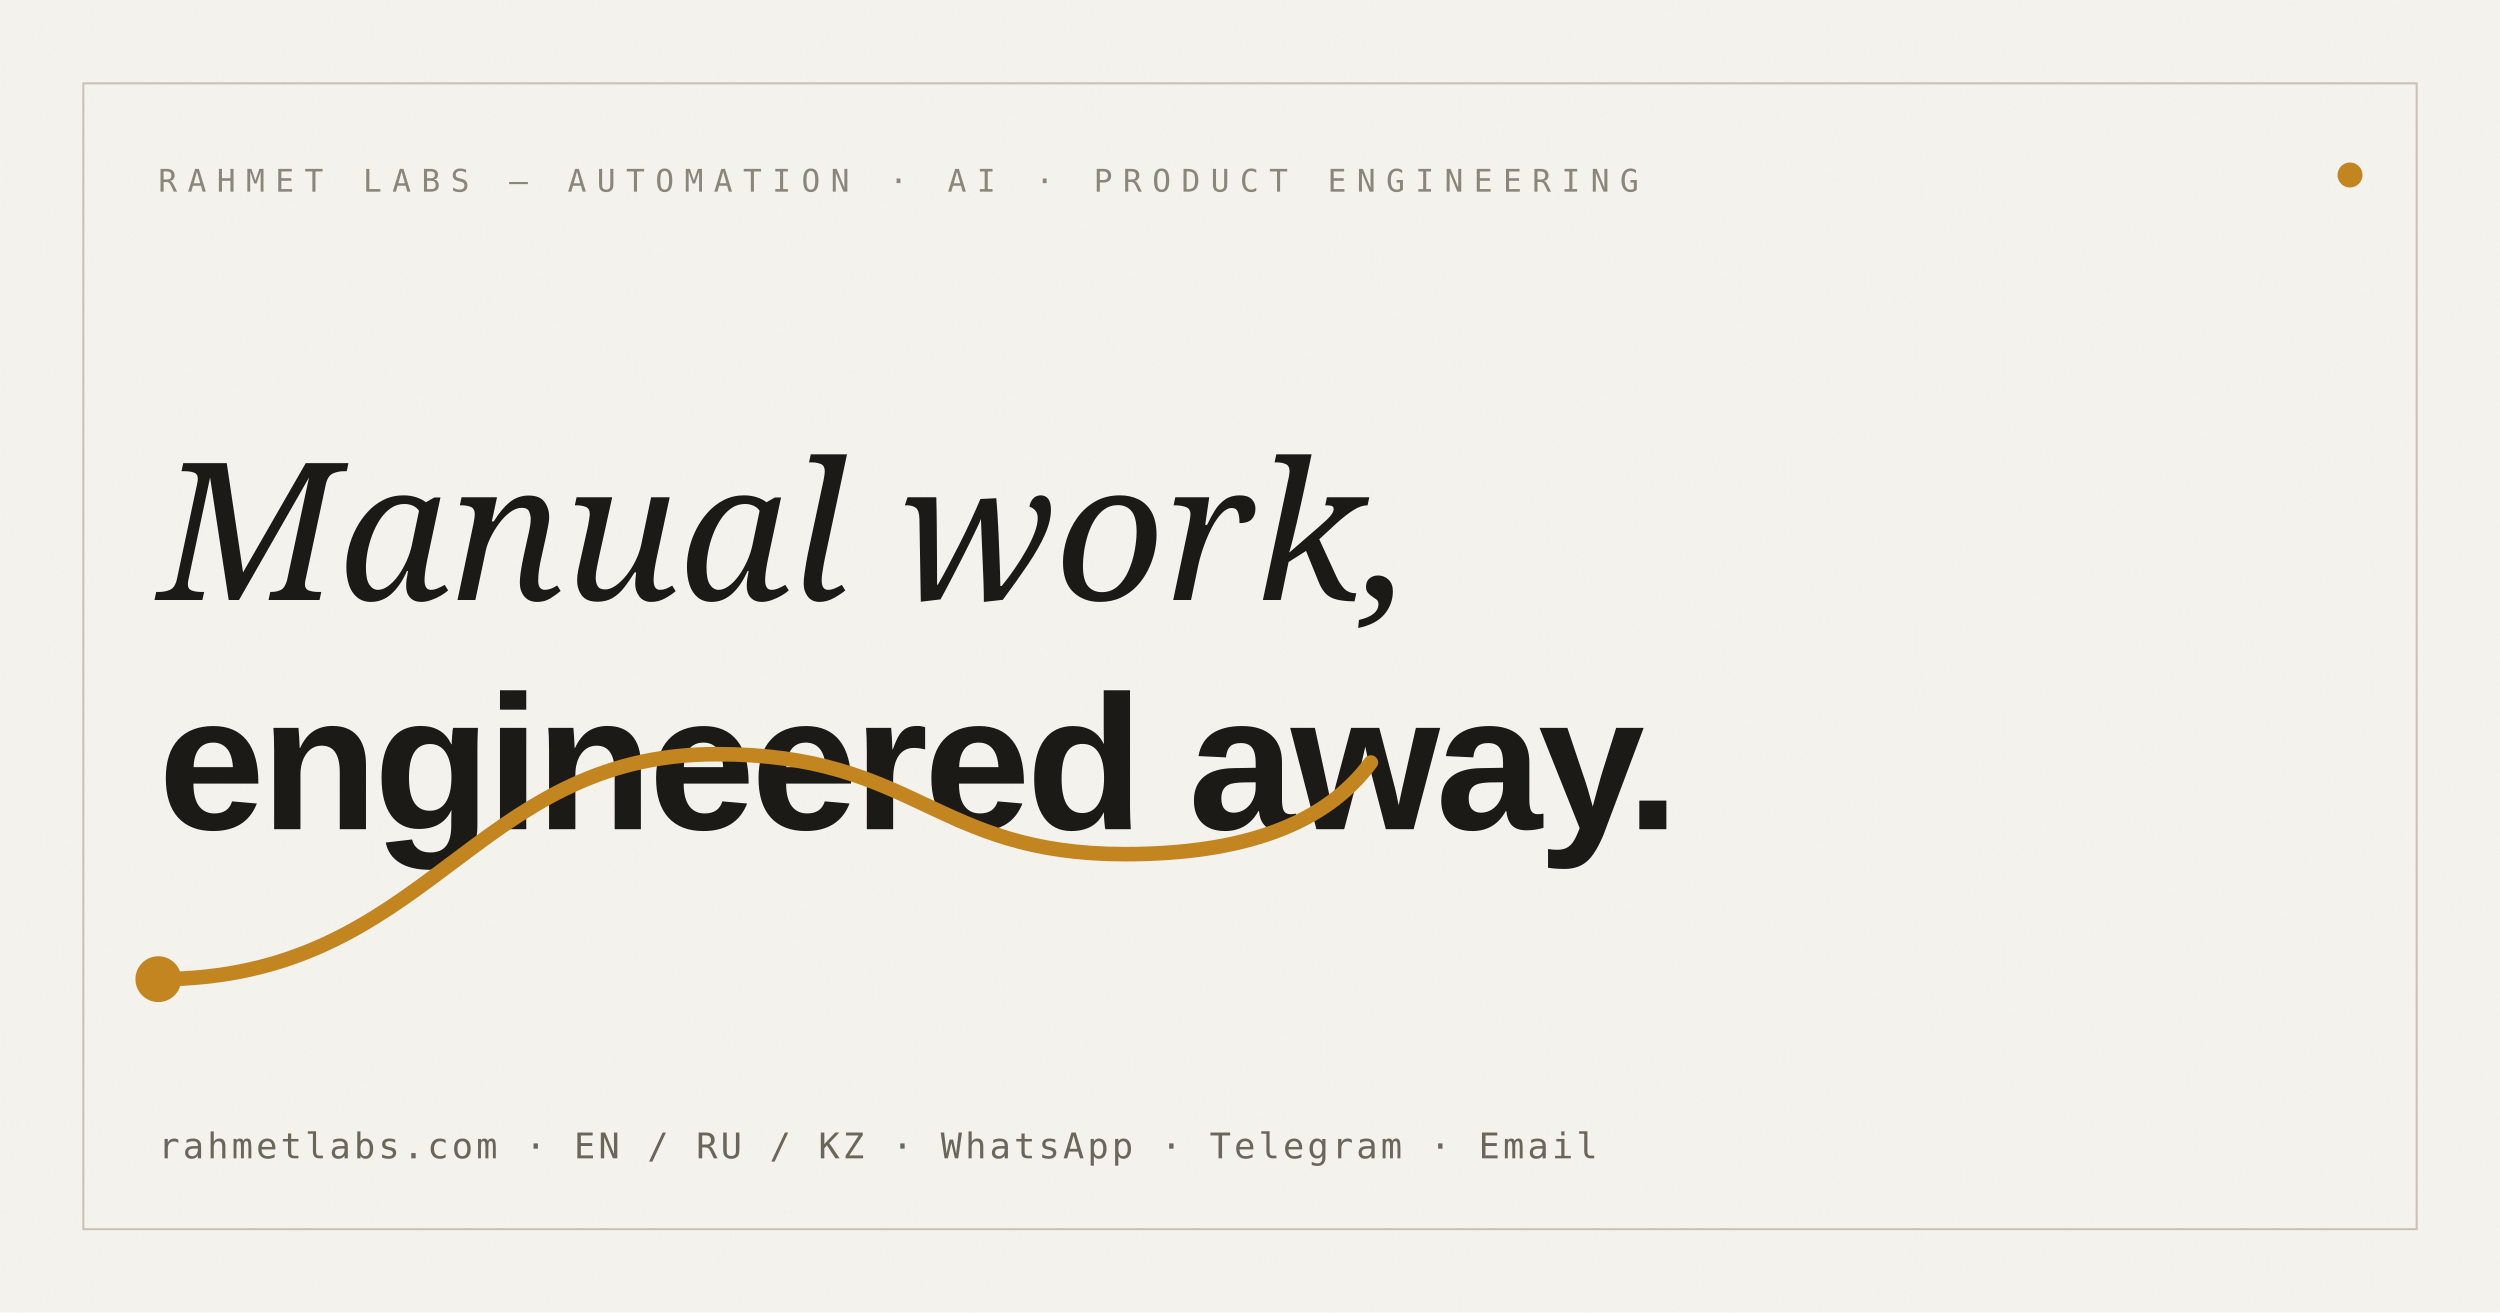
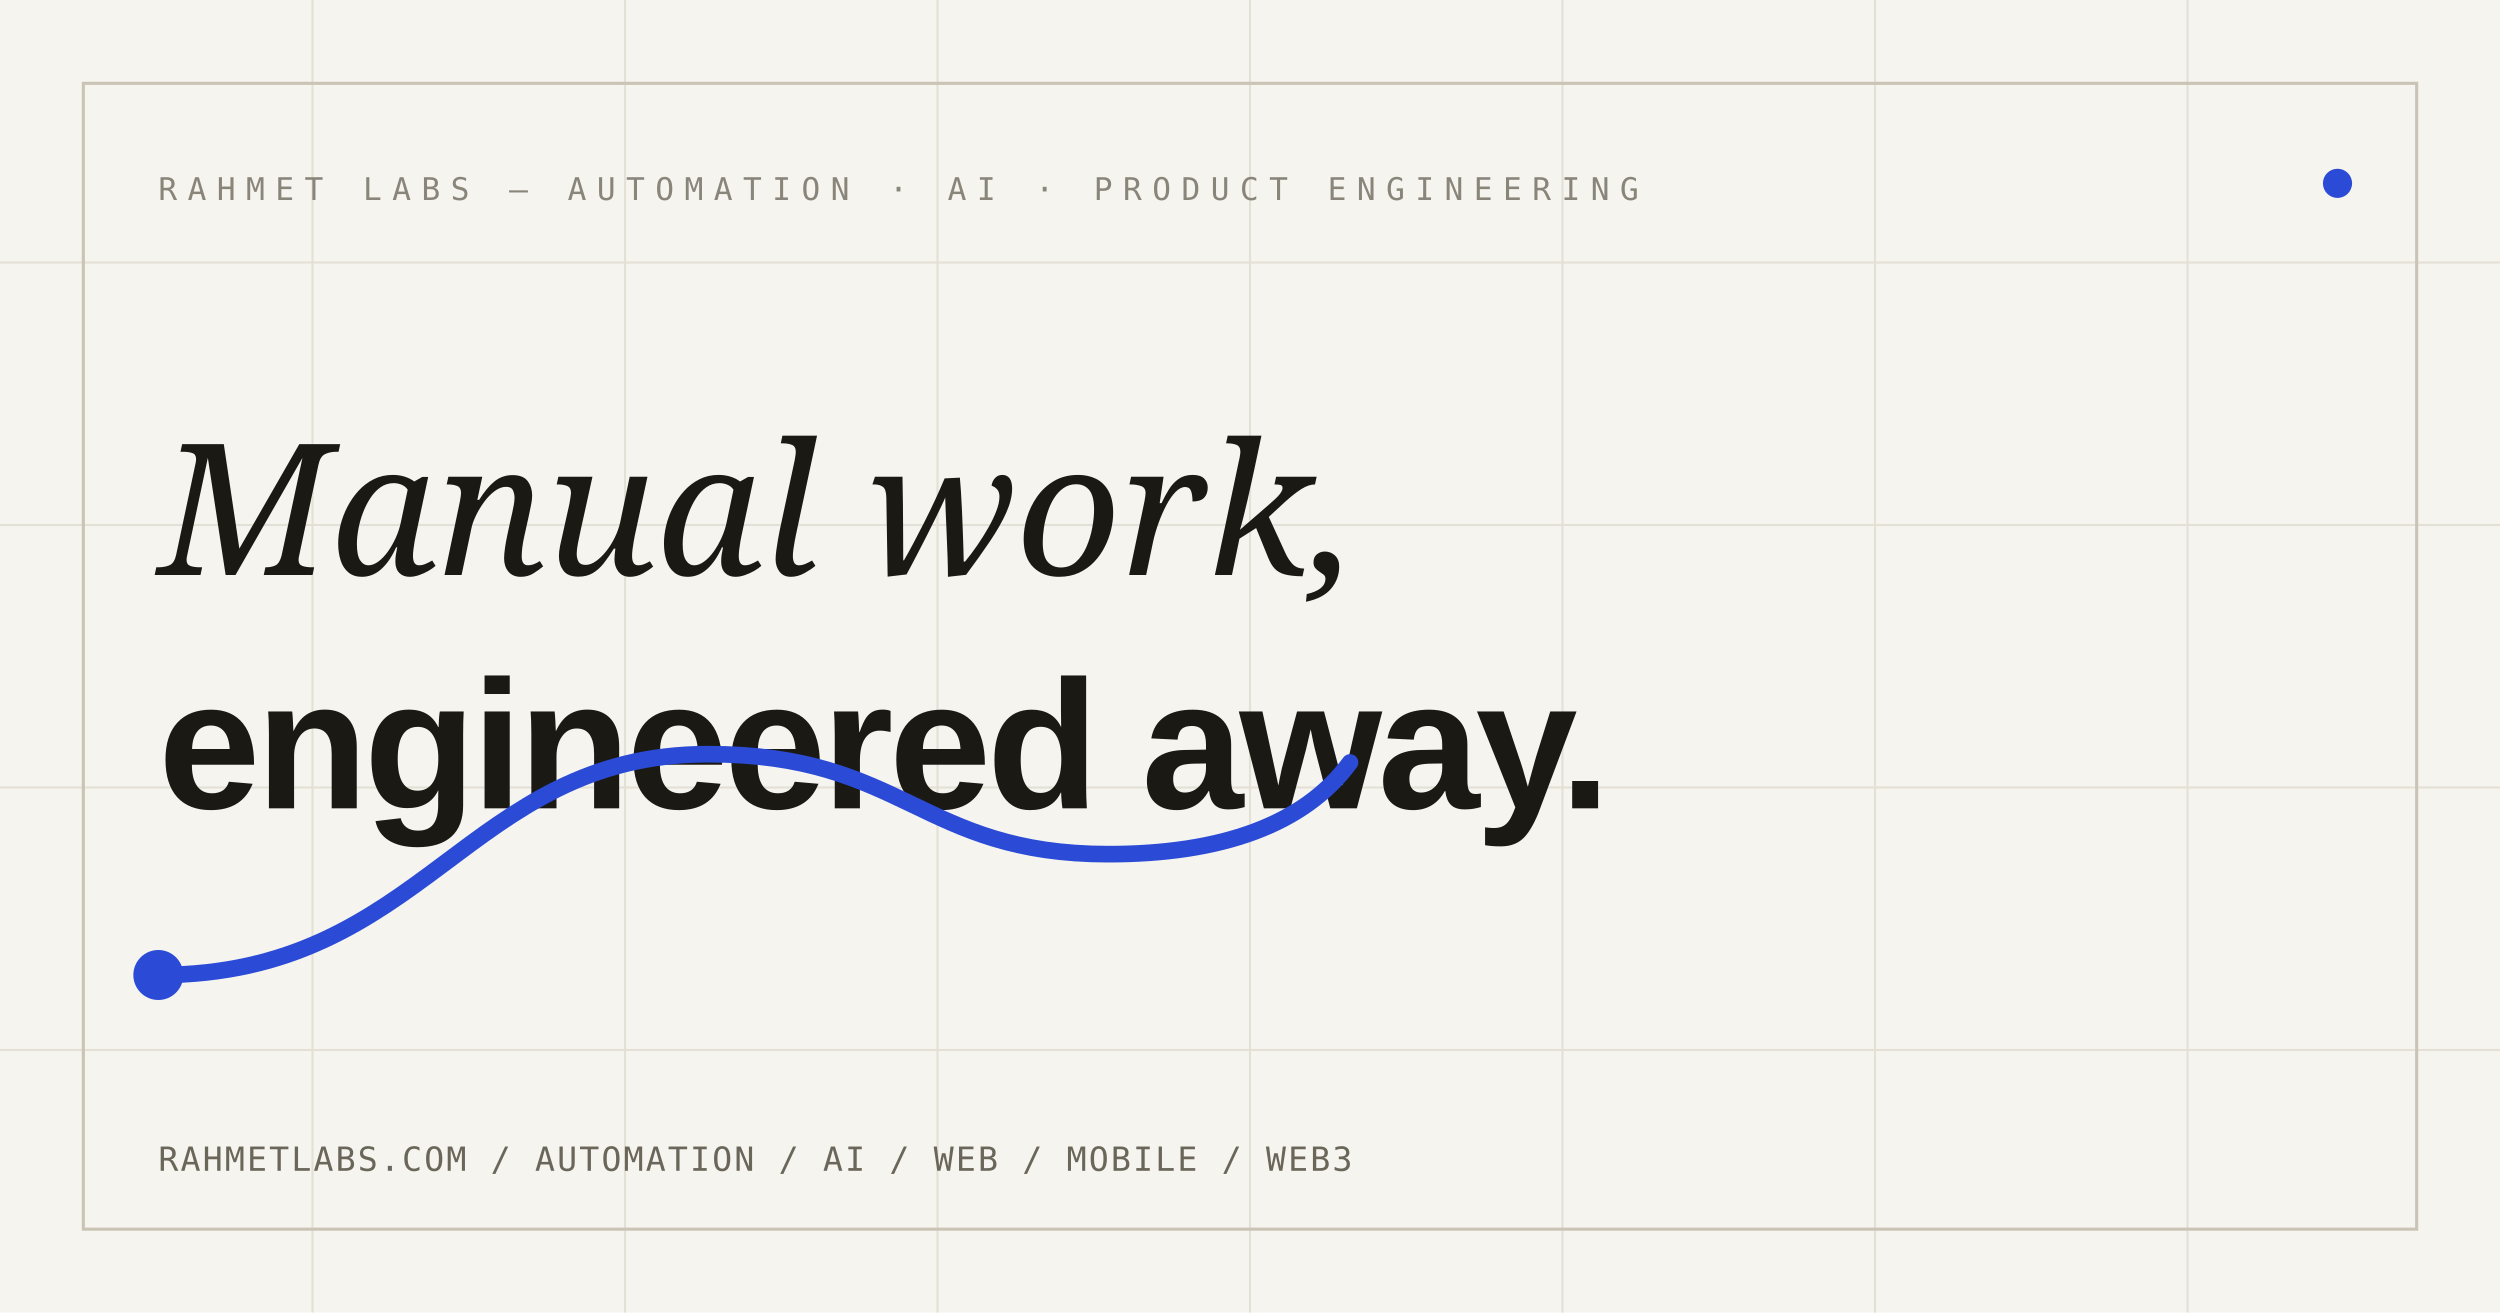
<svg xmlns="http://www.w3.org/2000/svg" width="1200" height="630" viewBox="0 0 1200 630">
-   <defs>
-     <filter id="rough">
-       <feTurbulence baseFrequency="0.9" numOctaves="2" stitchTiles="stitch" />
-       <feColorMatrix values="0 0 0 0 0.06 0 0 0 0 0.055 0 0 0 0 0.05 0 0 0 0.025 0" />
-     </filter>
-   </defs>
-   <rect width="1200" height="630" fill="#F5F3EE" />
-   <rect width="1200" height="630" filter="url(#rough)" opacity="0.5" />
-   <rect x="40" y="40" width="1120" height="550" fill="none" stroke="#C9C3B4" stroke-width="1" />
-   <text x="76" y="92" font-family="ui-monospace, monospace" font-size="15" letter-spacing="5" fill="#8A867A">RAHMET LABS — AUTOMATION · AI · PRODUCT ENGINEERING</text>
-   <circle cx="1128" cy="84" r="6" fill="#C2851F" />
-   <text x="76" y="288" font-family="Georgia, serif" font-size="92" font-style="italic" font-weight="500" fill="#1C1A16">Manual work,</text>
-   <text x="76" y="398" font-family="Helvetica Neue, Arial, sans-serif" font-size="92" font-weight="700" letter-spacing="-2" fill="#1C1A16">engineered away.</text>
-   <path d="M76 470c130 0 150-108 268-108 96 0 104 48 196 48 56 0 96-14 118-44" fill="none" stroke="#C2851F" stroke-width="7" stroke-linecap="round" />
-   <circle cx="76" cy="470" r="11" fill="#C2851F" />
-   <text x="76" y="556" font-family="ui-monospace, monospace" font-size="17" letter-spacing="1.5" fill="#6B665A">rahmetlabs.com   ·   EN / RU / KZ   ·   WhatsApp · Telegram · Email</text>
+   <rect width="1200" height="630" fill="#F6F4EE" />
+   <g stroke="#E4E0D5" stroke-width="1">
+     <path d="M0 126h1200M0 252h1200M0 378h1200M0 504h1200M150 0v630M300 0v630M450 0v630M600 0v630M750 0v630M900 0v630M1050 0v630" />
+   </g>
+   <rect x="40" y="40" width="1120" height="550" fill="none" stroke="#C9C4B5" stroke-width="1.5" />
+   <text x="76" y="96" font-family="ui-monospace, monospace" font-size="15" letter-spacing="5" fill="#8A857A">RAHMET LABS — AUTOMATION · AI · PRODUCT ENGINEERING</text>
+   <circle cx="1122" cy="88" r="7" fill="#2B4BD7" />
+   <text x="76" y="276" font-family="Georgia, serif" font-size="88" font-style="italic" font-weight="500" fill="#1B1914">Manual work,</text>
+   <text x="76" y="388" font-family="Helvetica Neue, Arial, sans-serif" font-size="88" font-weight="700" letter-spacing="-2" fill="#1B1914">engineered away.</text>
+   <path d="M76 468c128 0 148-106 264-106 94 0 102 48 192 48 54 0 94-14 116-44" fill="none" stroke="#2B4BD7" stroke-width="8" stroke-linecap="round" />
+   <circle cx="76" cy="468" r="12" fill="#2B4BD7" />
+   <text x="76" y="562" font-family="ui-monospace, monospace" font-size="16" letter-spacing="1" fill="#6B665A">RAHMETLABS.COM / AUTOMATION / AI / WEB / MOBILE / WEB3</text>
</svg>
